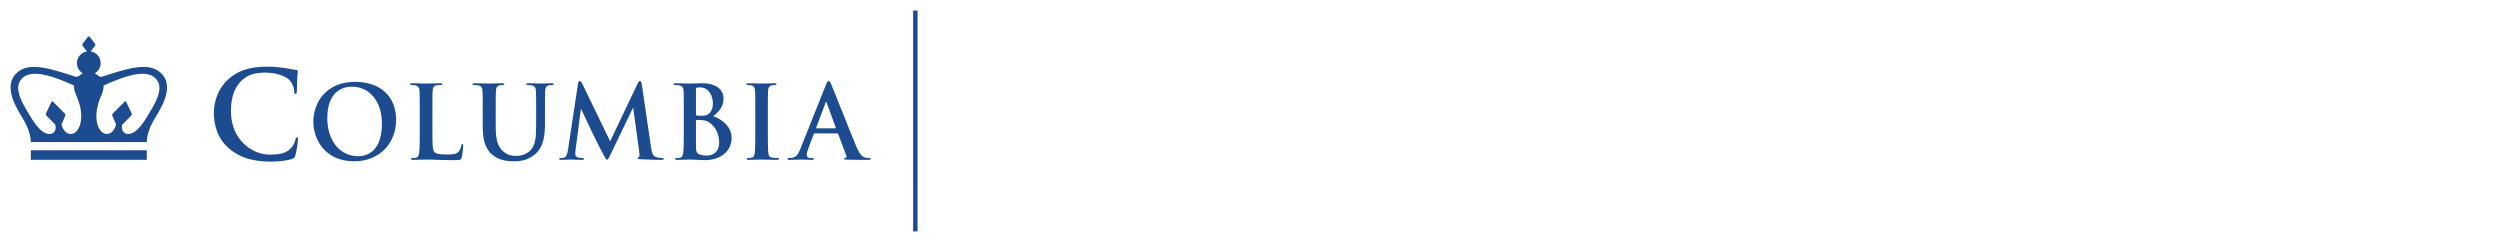
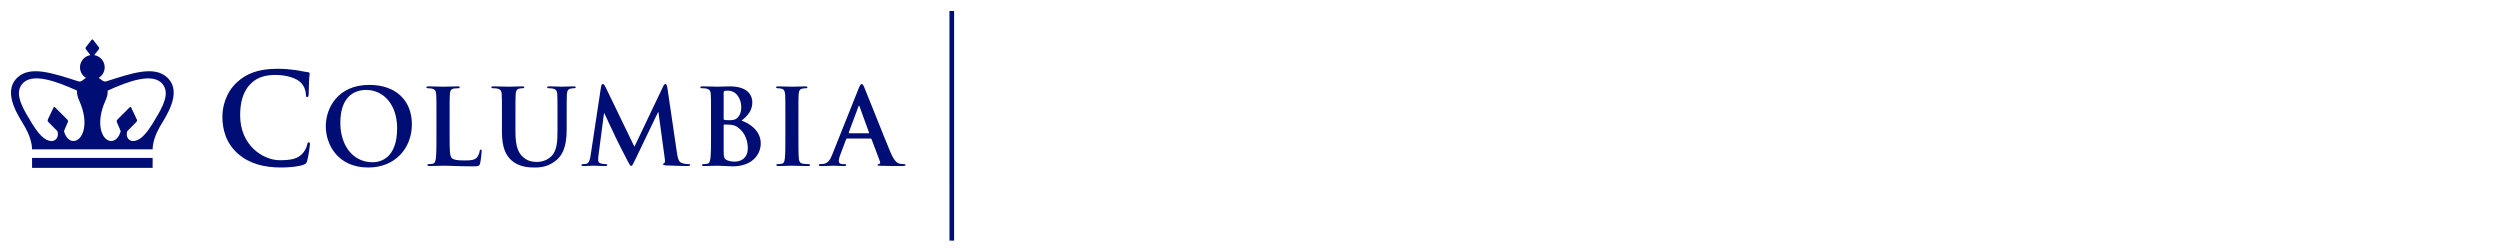
- <svg xmlns="http://www.w3.org/2000/svg" width="236.692mm" height="22.905mm" viewBox="0 0 670.937 64.927" version="1.2" id="svg93">
+ <svg xmlns="http://www.w3.org/2000/svg" width="227.631mm" height="22.905mm" viewBox="0 0 645.253 64.927" version="1.2" id="svg93">
  <defs id="defs8">
    <clipPath id="clip1">
      <path d="m 246,782.742 h 2 V 842 h -2 z m 0,0" id="path2" />
    </clipPath>
    <clipPath id="clip2">
      <path d="m 465,817 h 10.84 v 10 H 465 Z m 0,0" id="path5" />
    </clipPath>
  </defs>
-   <g transform="translate(-1.60798,-779.9075)" style="clip-rule:nonzero" id="g12" clip-path="url(#clip1)">
-     <path id="path10" d="M 246.664,782.742 246.668,842 h 1.195 v -59.258 h -1.199" style="fill:#1c4c8f;fill-opacity:1;fill-rule:nonzero;stroke:none" />
+   <g transform="translate(-1.607994,-779.9075)" style="clip-rule:nonzero" id="g12" clip-path="url(#clip1)">
+     <path id="path10" d="M 246.664,782.742 246.668,842 h 1.195 v -59.258 h -1.199" style="fill:#000d74;fill-opacity:1;fill-rule:nonzero;stroke:none" />
  </g>
-   <path id="path90" d="m 40.787,29.118 c -2.023,3.488 -4.004,6.855 -6.484,6.855 -0.707,0 -1.969,-0.672 -1.48,-2.527 l 2.336,-2.359 c 0.16,-0.18 0.281,-0.387 0.168,-0.652 l -1.477,-3.125 c -0.086,-0.184 -0.25,-0.176 -0.426,0 l -3.125,3.125 c -0.168,0.172 -0.242,0.406 -0.133,0.66 l 0.988,2.309 c -0.383,1.527 -1.375,2.641 -2.582,2.555 -2.238,-0.148 -4.055,-4.402 -1.359,-10.41 0.453,-1.012 0.625,-1.859 0.578,-2.594 5.109,-2.324 11.684,-4.824 14.184,-1.664 1.504,1.895 0.801,4.398 -1.188,7.828 z m -21.695,6.84 c -1.203,0.086 -2.195,-1.027 -2.578,-2.555 l 0.984,-2.309 c 0.113,-0.254 0.039,-0.488 -0.129,-0.66 l -3.129,-3.125 c -0.176,-0.176 -0.336,-0.184 -0.422,0 l -1.48,3.125 c -0.113,0.266 0.012,0.473 0.168,0.652 l 2.336,2.359 c 0.484,1.855 -0.77,2.527 -1.48,2.527 -2.477,0 -4.457,-3.367 -6.484,-6.855 -1.988,-3.43 -2.687,-5.934 -1.188,-7.828 2.504,-3.16 9.078,-0.66 14.184,1.664 -0.047,0.734 0.125,1.582 0.578,2.594 2.699,6.008 0.879,10.262 -1.359,10.41 z m 8.355,-15.398 c -0.371,0.121 -0.758,0.012 -1.094,-0.258 -0.289,-0.242 -0.594,-0.445 -0.895,-0.625 0.934,-0.555 1.562,-1.57 1.562,-2.734 0,-1.594 -1.168,-2.91 -2.695,-3.148 l 1.172,-1.512 c 0.117,-0.148 0.117,-0.395 0,-0.543 L 24.045,9.865 c -0.059,-0.078 -0.133,-0.109 -0.215,-0.109 -0.074,0 -0.152,0.031 -0.211,0.109 l -1.449,1.875 c -0.117,0.148 -0.117,0.395 0,0.543 l 1.168,1.512 c -1.527,0.238 -2.691,1.555 -2.691,3.148 0,1.164 0.625,2.18 1.562,2.734 -0.301,0.18 -0.605,0.383 -0.898,0.625 -0.336,0.27 -0.719,0.379 -1.094,0.258 -6.629,-2.117 -12.48,-4.16 -15.805,-0.902 -3.98,3.91 0.652,10.227 2.113,12.824 1.02,1.824 1.746,3.949 1.746,5.637 H 39.393 c 0,-1.688 0.727,-3.812 1.746,-5.637 1.461,-2.598 6.098,-8.914 2.113,-12.824 -3.324,-3.258 -9.176,-1.215 -15.805,0.902 z M 8.275,42.892 H 39.393 v -2.562 H 8.275 Z M 224.17,34.443 h -5.004 c -0.109,0 -0.137,-0.082 -0.109,-0.191 l 2.504,-6.691 c 0.027,-0.105 0.078,-0.242 0.16,-0.242 0.082,0 0.109,0.137 0.137,0.242 l 2.449,6.719 c 0.023,0.082 0,0.164 -0.137,0.164 z m 9.191,7.969 c -0.324,0 -0.734,-0.027 -1.141,-0.109 -0.57,-0.133 -1.359,-0.516 -2.395,-2.965 -1.742,-4.133 -6.094,-15.227 -6.746,-16.723 -0.27,-0.625 -0.434,-0.871 -0.676,-0.871 -0.273,0 -0.438,0.297 -0.766,1.086 l -6.824,17.082 c -0.543,1.355 -1.062,2.281 -2.312,2.445 -0.215,0.027 -0.598,0.055 -0.844,0.055 -0.219,0 -0.328,0.055 -0.328,0.219 0,0.215 0.168,0.273 0.52,0.273 1.414,0 2.91,-0.082 3.207,-0.082 0.848,0 2.016,0.082 2.887,0.082 0.297,0 0.461,-0.059 0.461,-0.273 0,-0.164 -0.082,-0.219 -0.41,-0.219 h -0.406 c -0.844,0 -1.09,-0.352 -1.09,-0.844 0,-0.324 0.137,-0.977 0.41,-1.656 l 1.469,-3.891 c 0.055,-0.164 0.109,-0.215 0.242,-0.215 h 6.066 c 0.137,0 0.219,0.051 0.273,0.188 l 2.176,5.766 c 0.137,0.324 -0.055,0.57 -0.246,0.625 -0.27,0.027 -0.379,0.082 -0.379,0.246 0,0.191 0.324,0.191 0.812,0.215 2.176,0.059 4.164,0.059 5.141,0.059 1.008,0 1.254,-0.059 1.254,-0.273 0,-0.191 -0.137,-0.219 -0.355,-0.219 z m -55.637,0 c -0.352,0 -0.898,-0.027 -1.688,-0.273 -0.812,-0.242 -1.086,-1.031 -1.332,-2.746 l -2.473,-16.805 c -0.082,-0.574 -0.246,-0.844 -0.492,-0.844 -0.242,0 -0.406,0.215 -0.598,0.652 l -7.398,15.527 -7.422,-15.336 c -0.352,-0.707 -0.516,-0.844 -0.734,-0.844 -0.219,0 -0.383,0.246 -0.461,0.707 l -2.691,17.734 c -0.137,0.922 -0.355,1.984 -1.117,2.145 -0.406,0.082 -0.598,0.082 -0.816,0.082 -0.273,0 -0.434,0.055 -0.434,0.191 0,0.242 0.215,0.301 0.488,0.301 0.871,0 2.176,-0.086 2.691,-0.086 0.492,0 1.715,0.086 2.855,0.086 0.41,0 0.652,-0.059 0.652,-0.301 0,-0.137 -0.188,-0.191 -0.406,-0.191 -0.273,0 -0.652,-0.027 -1.145,-0.137 -0.461,-0.105 -0.812,-0.352 -0.812,-0.871 0,-0.434 0.027,-0.785 0.082,-1.273 l 1.414,-10.824 h 0.105 c 0.953,2.035 2.586,5.465 2.832,6.035 0.324,0.762 2.477,4.922 3.125,6.172 0.438,0.816 0.707,1.363 0.953,1.363 0.246,0 0.379,-0.246 1.004,-1.527 l 5.934,-12.344 h 0.105 l 1.633,11.965 c 0.109,0.762 0.027,1.113 -0.137,1.168 -0.188,0.082 -0.301,0.164 -0.301,0.301 0,0.164 0.164,0.246 0.793,0.301 1.086,0.082 4.84,0.164 5.52,0.164 0.383,0 0.707,-0.082 0.707,-0.301 0,-0.164 -0.191,-0.191 -0.438,-0.191 z m 11.988,-0.652 c -0.625,0 -1.25,-0.027 -1.984,-0.324 -0.867,-0.355 -0.949,-0.816 -0.949,-2.613 v -6.441 c 0,-0.137 0.051,-0.191 0.16,-0.191 0.41,0 0.684,0 1.172,0.023 1.059,0.055 1.688,0.242 2.258,0.656 2.066,1.438 2.637,3.723 2.637,5.406 0,2.832 -2.066,3.484 -3.293,3.484 z m -2.934,-17.789 c 0,-0.297 0.051,-0.402 0.242,-0.461 0.273,-0.055 0.516,-0.055 0.898,-0.055 2.34,0 3.402,2.395 3.402,4.219 0,1.332 -0.41,2.312 -1.117,2.883 -0.461,0.406 -1.062,0.516 -1.961,0.516 -0.621,0 -1.031,-0.027 -1.277,-0.082 -0.105,-0.027 -0.188,-0.082 -0.188,-0.301 z m 4.621,7.211 c 1.496,-1.195 2.777,-2.531 2.777,-4.758 0,-1.445 -0.871,-4.082 -5.797,-4.082 -0.926,0 -1.984,0.078 -3.316,0.078 -0.543,0 -2.258,-0.078 -3.699,-0.078 -0.406,0 -0.598,0.055 -0.598,0.246 0,0.188 0.164,0.242 0.461,0.242 0.379,0 0.844,0.027 1.059,0.078 0.898,0.195 1.117,0.629 1.172,1.555 0.055,0.871 0.055,1.633 0.055,5.766 v 4.789 c 0,2.5 0,4.652 -0.137,5.789 -0.109,0.789 -0.242,1.387 -0.785,1.496 -0.246,0.055 -0.574,0.109 -0.984,0.109 -0.324,0 -0.434,0.082 -0.434,0.219 0,0.191 0.191,0.273 0.543,0.273 1.09,0 2.805,-0.082 3.43,-0.082 0.816,0 3.289,0.16 3.941,0.16 5.008,0 7.262,-3.016 7.262,-5.93 0,-3.18 -2.719,-5.109 -4.949,-5.871 z m -67.301,7.477 c -0.219,0 -0.27,0.164 -0.301,0.41 -0.055,0.516 -0.379,1.277 -0.703,1.629 -0.684,0.738 -1.746,0.762 -3.188,0.762 -2.121,0 -2.824,-0.191 -3.289,-0.598 -0.57,-0.488 -0.57,-2.363 -0.57,-5.848 v -4.785 c 0,-4.133 0,-4.895 0.055,-5.766 0.055,-0.953 0.27,-1.414 1.004,-1.551 0.328,-0.051 0.762,-0.078 1.062,-0.078 0.328,0 0.488,-0.059 0.488,-0.246 0,-0.191 -0.188,-0.246 -0.57,-0.246 -1.062,0 -3.047,0.086 -3.699,0.086 -0.734,0 -2.449,-0.086 -3.727,-0.086 -0.406,0 -0.598,0.055 -0.598,0.246 0,0.188 0.164,0.246 0.461,0.246 0.355,0 0.68,0.027 0.898,0.078 0.898,0.188 1.117,0.625 1.172,1.551 0.055,0.871 0.055,1.633 0.055,5.766 v 4.785 c 0,2.504 0,4.656 -0.137,5.793 -0.109,0.789 -0.246,1.387 -0.789,1.496 -0.246,0.055 -0.574,0.109 -0.98,0.109 -0.324,0 -0.434,0.082 -0.434,0.219 0,0.188 0.191,0.273 0.543,0.273 1.086,0 2.801,-0.086 3.43,-0.086 2.203,0 3.996,0.164 7.91,0.164 1.414,0 1.551,-0.137 1.715,-0.734 0.219,-0.789 0.406,-2.828 0.406,-3.125 0,-0.328 -0.023,-0.465 -0.215,-0.465 z m 84.559,3.754 c -0.41,0 -1.004,-0.055 -1.387,-0.109 -0.816,-0.109 -1.004,-0.598 -1.09,-1.332 -0.109,-1.168 -0.109,-3.32 -0.109,-5.957 v -4.785 c 0,-4.133 0,-4.895 0.055,-5.766 0.055,-0.953 0.273,-1.414 1.008,-1.555 0.328,-0.051 0.543,-0.078 0.816,-0.078 0.273,0 0.434,-0.055 0.434,-0.273 0,-0.16 -0.215,-0.215 -0.57,-0.215 -1.035,0 -2.641,0.082 -3.316,0.082 -0.793,0 -2.504,-0.082 -3.539,-0.082 -0.434,0 -0.652,0.055 -0.652,0.215 0,0.219 0.164,0.273 0.438,0.273 0.324,0 0.68,0.027 0.977,0.109 0.602,0.137 0.871,0.598 0.926,1.523 0.055,0.871 0.055,1.633 0.055,5.766 v 4.785 c 0,2.637 0,4.789 -0.137,5.93 -0.082,0.789 -0.242,1.25 -0.789,1.359 -0.242,0.055 -0.57,0.109 -0.977,0.109 -0.328,0 -0.434,0.082 -0.434,0.219 0,0.188 0.188,0.273 0.543,0.273 1.086,0 2.797,-0.086 3.426,-0.086 0.734,0 2.445,0.086 4.242,0.086 0.297,0 0.52,-0.086 0.52,-0.273 0,-0.137 -0.141,-0.219 -0.438,-0.219 z m -60.633,-20.07 c -1.062,0 -2.777,0.082 -3.102,0.082 -0.027,0 -1.738,-0.082 -3.125,-0.082 -0.383,0 -0.57,0.055 -0.57,0.246 0,0.188 0.16,0.242 0.457,0.242 0.301,0 0.762,0.027 0.984,0.078 0.895,0.191 1.113,0.629 1.168,1.555 0.051,0.871 0.051,1.633 0.051,5.766 v 3.398 c 0,2.805 -0.078,5.254 -1.578,6.746 -1.082,1.086 -2.555,1.469 -3.75,1.469 -0.926,0 -2.176,-0.109 -3.402,-1.117 -1.328,-1.086 -2.121,-2.746 -2.121,-6.688 v -3.809 c 0,-4.133 0,-4.895 0.055,-5.766 0.059,-0.953 0.273,-1.414 1.008,-1.555 0.328,-0.051 0.492,-0.078 0.789,-0.078 0.27,0 0.434,-0.055 0.434,-0.242 0,-0.191 -0.188,-0.246 -0.598,-0.246 -0.977,0 -2.691,0.082 -3.344,0.082 -0.816,0 -2.531,-0.082 -3.973,-0.082 -0.406,0 -0.598,0.055 -0.598,0.246 0,0.188 0.164,0.242 0.461,0.242 0.383,0 0.848,0.027 1.062,0.078 0.898,0.191 1.117,0.629 1.168,1.555 0.055,0.871 0.055,1.633 0.055,5.766 v 3.969 c 0,3.945 1.035,5.957 2.422,7.207 1.984,1.797 4.594,1.879 6.039,1.879 1.766,0 3.727,-0.301 5.656,-1.957 2.285,-1.961 2.586,-5.168 2.586,-8.188 v -2.91 c 0,-4.133 0,-4.895 0.051,-5.766 0.055,-0.953 0.273,-1.414 1.008,-1.555 0.324,-0.051 0.488,-0.078 0.789,-0.078 0.324,0 0.488,-0.055 0.488,-0.242 0,-0.191 -0.191,-0.246 -0.57,-0.246 z m -51.836,19.582 c -5.223,0 -8.348,-4.488 -8.348,-10.145 0,-6.773 3.559,-8.512 6.691,-8.512 4.457,0 7.969,3.781 7.969,9.871 0,7.859 -4.41,8.785 -6.312,8.785 z m -0.871,-19.965 c -8.156,0 -11.23,6.012 -11.23,10.664 0,4.812 3.152,10.66 10.961,10.66 6.906,0 11.258,-4.926 11.258,-11.152 0,-6.227 -4.215,-10.172 -10.988,-10.172 z M 79.697,36.872 c -0.258,0 -0.324,0.129 -0.422,0.648 -0.129,0.586 -0.551,1.531 -1.102,2.145 -1.305,1.496 -3.059,1.824 -5.953,1.824 -4.355,0 -10.238,-3.84 -10.238,-11.574 0,-3.152 0.617,-6.238 2.992,-8.418 1.43,-1.301 3.285,-2.016 6.109,-2.016 2.988,0 5.527,0.879 6.598,2.016 0.816,0.844 1.238,1.984 1.27,2.988 0,0.457 0.066,0.715 0.324,0.715 0.293,0 0.355,-0.258 0.391,-0.746 0.066,-0.648 0.031,-2.438 0.098,-3.512 0.062,-1.137 0.164,-1.527 0.164,-1.785 0,-0.195 -0.133,-0.355 -0.488,-0.395 -0.977,-0.094 -2.016,-0.387 -3.25,-0.551 -1.496,-0.195 -2.699,-0.32 -4.715,-0.32 -4.844,0 -7.93,1.297 -10.27,3.441 -3.121,2.859 -3.809,6.695 -3.809,8.906 0,3.152 0.848,6.793 4.035,9.59 2.957,2.566 6.695,3.543 11.148,3.543 2.082,0 4.551,-0.227 5.848,-0.75 0.555,-0.227 0.688,-0.387 0.848,-0.938 0.328,-1.109 0.719,-3.938 0.719,-4.328 0,-0.258 -0.066,-0.484 -0.297,-0.484" style="fill:#1c4c8f;fill-opacity:1;fill-rule:nonzero;stroke:none" />
-   <flowRoot style="font-style:normal;font-variant:normal;font-weight:normal;font-stretch:normal;font-size:40px;line-height:125%;font-family:'Libre Baskerville';-inkscape-font-specification:'Libre Baskerville';letter-spacing:0px;word-spacing:0px;fill:#1c4c8f;fill-opacity:1;stroke:none;stroke-width:1px;stroke-linecap:butt;stroke-linejoin:miter;stroke-opacity:1" id="flowRoot817-5-3" xml:space="preserve" transform="matrix(0.7500001,0,0,0.7500001,175.0884,-361.2517)">
-     <flowRegion style="fill:#1c4c8f;fill-opacity:1" id="flowRegion819-7-9">
-       <rect style="fill:#1c4c8f;fill-opacity:1" y="500.266" x="109.096" height="173.515" width="928.043" id="rect821-8-6" />
+   <path id="path90" d="m 224.17,34.393 h -5.004 c -0.109,0 -0.137,-0.082 -0.109,-0.191 l 2.504,-6.691 c 0.027,-0.105 0.078,-0.242 0.16,-0.242 0.082,0 0.109,0.137 0.137,0.242 l 2.449,6.719 c 0.023,0.082 0,0.164 -0.137,0.164 z m 9.191,7.969 c -0.324,0 -0.734,-0.027 -1.141,-0.109 -0.57,-0.133 -1.359,-0.516 -2.395,-2.965 -1.742,-4.133 -6.094,-15.227 -6.746,-16.723 -0.27,-0.625 -0.434,-0.871 -0.676,-0.871 -0.273,0 -0.438,0.297 -0.766,1.086 l -6.824,17.082 c -0.543,1.355 -1.062,2.281 -2.312,2.445 -0.215,0.027 -0.598,0.055 -0.844,0.055 -0.219,0 -0.328,0.055 -0.328,0.219 0,0.215 0.168,0.273 0.52,0.273 1.414,0 2.91,-0.082 3.207,-0.082 0.848,0 2.016,0.082 2.887,0.082 0.297,0 0.461,-0.059 0.461,-0.273 0,-0.164 -0.082,-0.219 -0.41,-0.219 h -0.406 c -0.844,0 -1.09,-0.352 -1.09,-0.844 0,-0.324 0.137,-0.977 0.41,-1.656 l 1.469,-3.891 c 0.055,-0.164 0.109,-0.215 0.242,-0.215 h 6.066 c 0.137,0 0.219,0.051 0.273,0.188 l 2.176,5.766 c 0.137,0.324 -0.055,0.57 -0.246,0.625 -0.27,0.027 -0.379,0.082 -0.379,0.246 0,0.191 0.324,0.191 0.812,0.215 2.176,0.059 4.164,0.059 5.141,0.059 1.008,0 1.254,-0.059 1.254,-0.273 0,-0.191 -0.137,-0.219 -0.355,-0.219 z m -55.637,0 c -0.352,0 -0.898,-0.027 -1.688,-0.273 -0.812,-0.242 -1.086,-1.031 -1.332,-2.746 l -2.473,-16.805 c -0.082,-0.574 -0.246,-0.844 -0.492,-0.844 -0.242,0 -0.406,0.215 -0.598,0.652 l -7.398,15.527 -7.422,-15.336 c -0.352,-0.707 -0.516,-0.844 -0.734,-0.844 -0.219,0 -0.383,0.246 -0.461,0.707 l -2.691,17.734 c -0.137,0.922 -0.355,1.984 -1.117,2.145 -0.406,0.082 -0.598,0.082 -0.816,0.082 -0.273,0 -0.434,0.055 -0.434,0.191 0,0.242 0.215,0.301 0.488,0.301 0.871,0 2.176,-0.086 2.691,-0.086 0.492,0 1.715,0.086 2.855,0.086 0.41,0 0.652,-0.059 0.652,-0.301 0,-0.137 -0.188,-0.191 -0.406,-0.191 -0.273,0 -0.652,-0.027 -1.145,-0.137 -0.461,-0.105 -0.812,-0.352 -0.812,-0.871 0,-0.434 0.027,-0.785 0.082,-1.273 l 1.414,-10.824 h 0.105 c 0.953,2.035 2.586,5.465 2.832,6.035 0.324,0.762 2.477,4.922 3.125,6.172 0.438,0.816 0.707,1.363 0.953,1.363 0.246,0 0.379,-0.246 1.004,-1.527 l 5.934,-12.344 h 0.105 l 1.633,11.965 c 0.109,0.762 0.027,1.113 -0.137,1.168 -0.188,0.082 -0.301,0.164 -0.301,0.301 0,0.164 0.164,0.246 0.793,0.301 1.086,0.082 4.84,0.164 5.52,0.164 0.383,0 0.707,-0.082 0.707,-0.301 0,-0.164 -0.191,-0.191 -0.438,-0.191 z m 11.988,-0.652 c -0.625,0 -1.25,-0.027 -1.984,-0.324 -0.867,-0.355 -0.949,-0.816 -0.949,-2.613 v -6.441 c 0,-0.137 0.051,-0.191 0.16,-0.191 0.41,0 0.684,0 1.172,0.023 1.059,0.055 1.688,0.242 2.258,0.656 2.066,1.438 2.637,3.723 2.637,5.406 0,2.832 -2.066,3.484 -3.293,3.484 z m -2.934,-17.789 c 0,-0.297 0.051,-0.402 0.242,-0.461 0.273,-0.055 0.516,-0.055 0.898,-0.055 2.34,0 3.402,2.395 3.402,4.219 0,1.332 -0.41,2.312 -1.117,2.883 -0.461,0.406 -1.062,0.516 -1.961,0.516 -0.621,0 -1.031,-0.027 -1.277,-0.082 -0.105,-0.027 -0.188,-0.082 -0.188,-0.301 z m 4.621,7.211 c 1.496,-1.195 2.777,-2.531 2.777,-4.758 0,-1.445 -0.871,-4.082 -5.797,-4.082 -0.926,0 -1.984,0.078 -3.316,0.078 -0.543,0 -2.258,-0.078 -3.699,-0.078 -0.406,0 -0.598,0.055 -0.598,0.246 0,0.188 0.164,0.242 0.461,0.242 0.379,0 0.844,0.027 1.059,0.078 0.898,0.195 1.117,0.629 1.172,1.555 0.055,0.871 0.055,1.633 0.055,5.766 v 4.789 c 0,2.5 0,4.652 -0.137,5.789 -0.109,0.789 -0.242,1.387 -0.785,1.496 -0.246,0.055 -0.574,0.109 -0.984,0.109 -0.324,0 -0.434,0.082 -0.434,0.219 0,0.191 0.191,0.273 0.543,0.273 1.09,0 2.805,-0.082 3.43,-0.082 0.816,0 3.289,0.16 3.941,0.16 5.008,0 7.262,-3.016 7.262,-5.93 0,-3.18 -2.719,-5.109 -4.949,-5.871 z m -67.301,7.477 c -0.219,0 -0.27,0.164 -0.301,0.41 -0.055,0.516 -0.379,1.277 -0.703,1.629 -0.684,0.738 -1.746,0.762 -3.188,0.762 -2.121,0 -2.824,-0.191 -3.289,-0.598 -0.57,-0.488 -0.57,-2.363 -0.57,-5.848 v -4.785 c 0,-4.133 0,-4.895 0.055,-5.766 0.055,-0.953 0.27,-1.414 1.004,-1.551 0.328,-0.051 0.762,-0.078 1.062,-0.078 0.328,0 0.488,-0.059 0.488,-0.246 0,-0.191 -0.188,-0.246 -0.57,-0.246 -1.062,0 -3.047,0.086 -3.699,0.086 -0.734,0 -2.449,-0.086 -3.727,-0.086 -0.406,0 -0.598,0.055 -0.598,0.246 0,0.188 0.164,0.246 0.461,0.246 0.355,0 0.68,0.027 0.898,0.078 0.898,0.188 1.117,0.625 1.172,1.551 0.055,0.871 0.055,1.633 0.055,5.766 v 4.785 c 0,2.504 0,4.656 -0.137,5.793 -0.109,0.789 -0.246,1.387 -0.789,1.496 -0.246,0.055 -0.574,0.109 -0.98,0.109 -0.324,0 -0.434,0.082 -0.434,0.219 0,0.188 0.191,0.273 0.543,0.273 1.086,0 2.801,-0.086 3.43,-0.086 2.203,0 3.996,0.164 7.91,0.164 1.414,0 1.551,-0.137 1.715,-0.734 0.219,-0.789 0.406,-2.828 0.406,-3.125 0,-0.328 -0.023,-0.465 -0.215,-0.465 z m 84.559,3.754 c -0.41,0 -1.004,-0.055 -1.387,-0.109 -0.816,-0.109 -1.004,-0.598 -1.09,-1.332 -0.109,-1.168 -0.109,-3.32 -0.109,-5.957 v -4.785 c 0,-4.133 0,-4.895 0.055,-5.766 0.055,-0.953 0.273,-1.414 1.008,-1.555 0.328,-0.051 0.543,-0.078 0.816,-0.078 0.273,0 0.434,-0.055 0.434,-0.273 0,-0.16 -0.215,-0.215 -0.57,-0.215 -1.035,0 -2.641,0.082 -3.316,0.082 -0.793,0 -2.504,-0.082 -3.539,-0.082 -0.434,0 -0.652,0.055 -0.652,0.215 0,0.219 0.164,0.273 0.438,0.273 0.324,0 0.68,0.027 0.977,0.109 0.602,0.137 0.871,0.598 0.926,1.523 0.055,0.871 0.055,1.633 0.055,5.766 v 4.785 c 0,2.637 0,4.789 -0.137,5.93 -0.082,0.789 -0.242,1.25 -0.789,1.359 -0.242,0.055 -0.57,0.109 -0.977,0.109 -0.328,0 -0.434,0.082 -0.434,0.219 0,0.188 0.188,0.273 0.543,0.273 1.086,0 2.797,-0.086 3.426,-0.086 0.734,0 2.445,0.086 4.242,0.086 0.297,0 0.52,-0.086 0.52,-0.273 0,-0.137 -0.141,-0.219 -0.438,-0.219 z m -60.633,-20.07 c -1.062,0 -2.777,0.082 -3.102,0.082 -0.027,0 -1.738,-0.082 -3.125,-0.082 -0.383,0 -0.57,0.055 -0.57,0.246 0,0.188 0.16,0.242 0.457,0.242 0.301,0 0.762,0.027 0.984,0.078 0.895,0.191 1.113,0.629 1.168,1.555 0.051,0.871 0.051,1.633 0.051,5.766 v 3.398 c 0,2.805 -0.078,5.254 -1.578,6.746 -1.082,1.086 -2.555,1.469 -3.75,1.469 -0.926,0 -2.176,-0.109 -3.402,-1.117 -1.328,-1.086 -2.121,-2.746 -2.121,-6.688 v -3.809 c 0,-4.133 0,-4.895 0.055,-5.766 0.059,-0.953 0.273,-1.414 1.008,-1.555 0.328,-0.051 0.492,-0.078 0.789,-0.078 0.27,0 0.434,-0.055 0.434,-0.242 0,-0.191 -0.188,-0.246 -0.598,-0.246 -0.977,0 -2.691,0.082 -3.344,0.082 -0.816,0 -2.531,-0.082 -3.973,-0.082 -0.406,0 -0.598,0.055 -0.598,0.246 0,0.188 0.164,0.242 0.461,0.242 0.383,0 0.848,0.027 1.062,0.078 0.898,0.191 1.117,0.629 1.168,1.555 0.055,0.871 0.055,1.633 0.055,5.766 v 3.969 c 0,3.945 1.035,5.957 2.422,7.207 1.984,1.797 4.594,1.879 6.039,1.879 1.766,0 3.727,-0.301 5.656,-1.957 2.285,-1.961 2.586,-5.168 2.586,-8.188 v -2.91 c 0,-4.133 0,-4.895 0.051,-5.766 0.055,-0.953 0.273,-1.414 1.008,-1.555 0.324,-0.051 0.488,-0.078 0.789,-0.078 0.324,0 0.488,-0.055 0.488,-0.242 0,-0.191 -0.191,-0.246 -0.57,-0.246 z m -51.836,19.582 c -5.223,0 -8.348,-4.488 -8.348,-10.145 0,-6.773 3.559,-8.512 6.691,-8.512 4.457,0 7.969,3.781 7.969,9.871 0,7.859 -4.41,8.785 -6.312,8.785 z m -0.871,-19.965 c -8.156,0 -11.23,6.012 -11.23,10.664 0,4.812 3.152,10.66 10.961,10.66 6.906,0 11.258,-4.926 11.258,-11.152 0,-6.227 -4.215,-10.172 -10.988,-10.172 z" style="fill:#000d74;fill-opacity:1;fill-rule:nonzero;stroke:none" />
+   <flowRoot style="font-style:normal;font-variant:normal;font-weight:normal;font-stretch:normal;font-size:40px;line-height:125%;font-family:'Libre Baskerville';-inkscape-font-specification:'Libre Baskerville';letter-spacing:0px;word-spacing:0px;fill:#2c6bac;fill-opacity:1;stroke:none;stroke-width:1px;stroke-linecap:butt;stroke-linejoin:miter;stroke-opacity:1" id="flowRoot817-5-3" xml:space="preserve" transform="matrix(0.7500001,0,0,0.7500001,175.0884,-361.973)">
+     <flowRegion style="fill:#2c6bac;fill-opacity:1" id="flowRegion819-7-9">
+       <rect style="fill:#2c6bac;fill-opacity:1" y="500.266" x="109.096" height="173.515" width="928.043" id="rect821-8-6" />
    </flowRegion>
-     <flowPara id="flowPara1433-3" style="font-style:normal;font-variant:normal;font-weight:600;font-stretch:normal;font-size:32px;line-height:0%;font-family:Inter;-inkscape-font-specification:'Inter Semi-Bold';letter-spacing:0px;fill:#1c4c8f;fill-opacity:1">
-       <flowSpan style="font-style:normal;font-variant:normal;font-weight:300;font-stretch:normal;font-size:32px;font-family:Inter;-inkscape-font-specification:'Inter Light'" id="flowSpan1485">INSTITUTE FOR </flowSpan>CANCER GENETICS</flowPara>
+     <flowPara id="flowPara1433-3" style="font-style:normal;font-variant:normal;font-weight:normal;font-stretch:normal;font-size:32px;line-height:0%;font-family:'Proxima Nova';-inkscape-font-specification:'Proxima Nova';letter-spacing:0px;fill:#75aadb;fill-opacity:1">INSTITUTE FOR <flowSpan style="font-style:normal;font-variant:normal;font-weight:600;font-stretch:normal;font-size:32px;font-family:'Proxima Nova';-inkscape-font-specification:'Proxima Nova Semi-Bold';fill:#75aadb;fill-opacity:1" id="flowSpan831">CANCER GENETICS</flowSpan>
+     </flowPara>
  </flowRoot>
+   <path id="path90-3-4" d="m 40.787,29.549 c -2.023,3.488 -4.004,6.855 -6.484,6.855 -0.707,0 -1.969,-0.672 -1.48,-2.527 l 2.336,-2.359 c 0.16,-0.18 0.281,-0.387 0.168,-0.652 l -1.477,-3.125 c -0.086,-0.184 -0.25,-0.176 -0.426,0 l -3.125,3.125 c -0.168,0.172 -0.242,0.406 -0.133,0.66 l 0.988,2.309 c -0.383,1.527 -1.375,2.641 -2.582,2.555 -2.238,-0.148 -4.055,-4.402 -1.359,-10.41 0.453,-1.012 0.625,-1.859 0.578,-2.594 5.109,-2.324 11.684,-4.824 14.184,-1.664 1.504,1.895 0.801,4.398 -1.188,7.828 z m -21.695,6.84 c -1.203,0.086 -2.195,-1.027 -2.578,-2.555 l 0.984,-2.309 c 0.113,-0.254 0.039,-0.488 -0.129,-0.66 l -3.129,-3.125 c -0.176,-0.176 -0.336,-0.184 -0.422,0 l -1.48,3.125 c -0.113,0.266 0.012,0.473 0.168,0.652 l 2.336,2.359 c 0.484,1.855 -0.77,2.527 -1.48,2.527 -2.477,0 -4.457,-3.367 -6.484,-6.855 -1.988,-3.43 -2.687,-5.934 -1.188,-7.828 2.504,-3.16 9.078,-0.66 14.184,1.664 -0.047,0.734 0.125,1.582 0.578,2.594 2.699,6.008 0.879,10.262 -1.359,10.41 z m 8.355,-15.398 c -0.371,0.121 -0.758,0.012 -1.094,-0.258 -0.289,-0.242 -0.594,-0.445 -0.895,-0.625 0.934,-0.555 1.562,-1.57 1.562,-2.734 0,-1.594 -1.168,-2.91 -2.695,-3.148 l 1.172,-1.512 c 0.117,-0.148 0.117,-0.395 0,-0.543 l -1.453,-1.875 c -0.059,-0.078 -0.133,-0.109 -0.215,-0.109 -0.074,0 -0.152,0.031 -0.211,0.109 l -1.449,1.875 c -0.117,0.148 -0.117,0.395 0,0.543 l 1.168,1.512 c -1.527,0.238 -2.691,1.555 -2.691,3.148 0,1.164 0.625,2.18 1.562,2.734 -0.301,0.18 -0.605,0.383 -0.898,0.625 -0.336,0.27 -0.719,0.379 -1.094,0.258 -6.629,-2.117 -12.48,-4.16 -15.805,-0.902 -3.98,3.91 0.652,10.227 2.113,12.824 1.02,1.824 1.746,3.949 1.746,5.637 H 39.393 c 0,-1.688 0.727,-3.812 1.746,-5.637 1.461,-2.598 6.098,-8.914 2.113,-12.824 -3.324,-3.258 -9.176,-1.215 -15.805,0.902 z M 8.275,43.323 H 39.393 v -2.562 H 8.275 Z" style="fill:#000d74;fill-opacity:1;fill-rule:nonzero;stroke:none;stroke-width:1" />
+   <path id="path90-0" d="m 79.697,36.733 c -0.258,0 -0.324,0.129 -0.422,0.648 -0.129,0.586 -0.551,1.531 -1.102,2.145 -1.305,1.496 -3.059,1.824 -5.953,1.824 -4.355,0 -10.238,-3.84 -10.238,-11.574 0,-3.152 0.617,-6.238 2.992,-8.418 1.43,-1.301 3.285,-2.016 6.109,-2.016 2.988,0 5.527,0.879 6.598,2.016 0.816,0.844 1.238,1.984 1.27,2.988 0,0.457 0.066,0.715 0.324,0.715 0.293,0 0.355,-0.258 0.391,-0.746 0.066,-0.648 0.031,-2.438 0.098,-3.512 0.062,-1.137 0.164,-1.527 0.164,-1.785 0,-0.195 -0.133,-0.355 -0.488,-0.395 -0.977,-0.094 -2.016,-0.387 -3.25,-0.551 -1.496,-0.195 -2.699,-0.32 -4.715,-0.32 -4.844,0 -7.93,1.297 -10.27,3.441 -3.121,2.859 -3.809,6.695 -3.809,8.906 0,3.152 0.848,6.793 4.035,9.59 2.957,2.566 6.695,3.543 11.148,3.543 2.082,0 4.551,-0.227 5.848,-0.75 0.555,-0.227 0.688,-0.387 0.848,-0.938 0.328,-1.109 0.719,-3.938 0.719,-4.328 0,-0.258 -0.066,-0.484 -0.297,-0.484" style="fill:#000d74;fill-opacity:1;fill-rule:nonzero;stroke:none;stroke-width:1" />
</svg>
